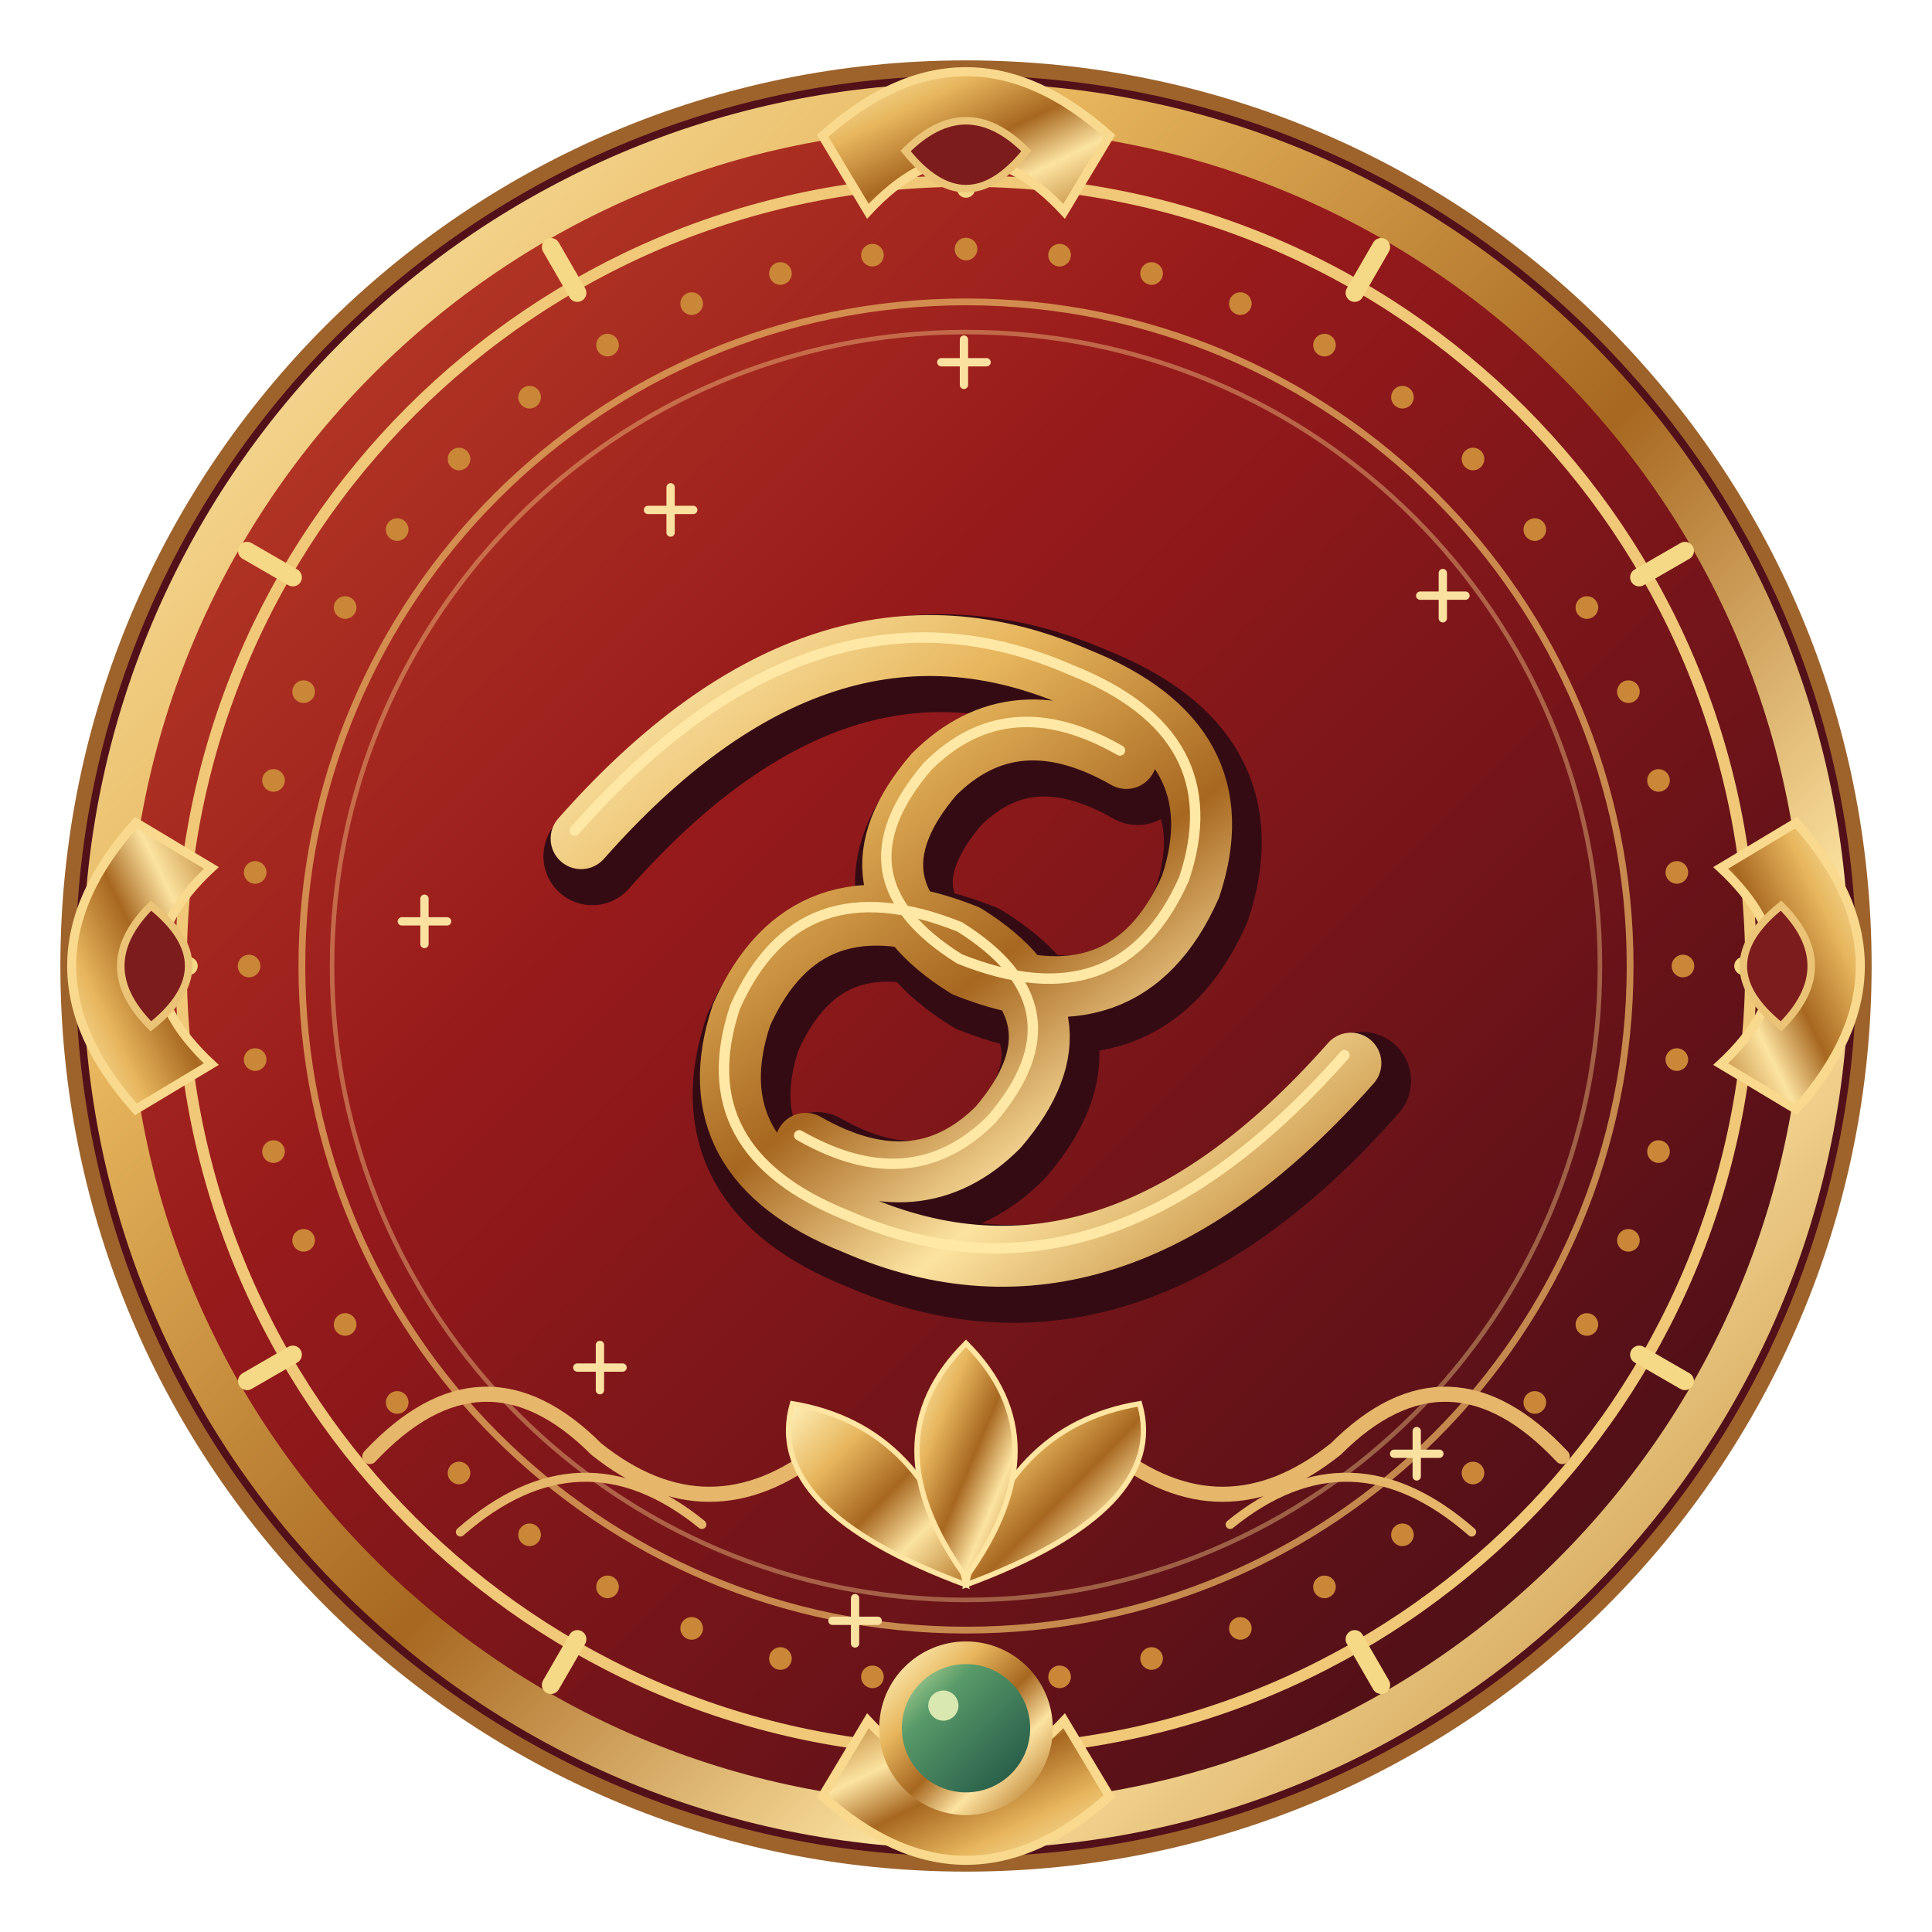
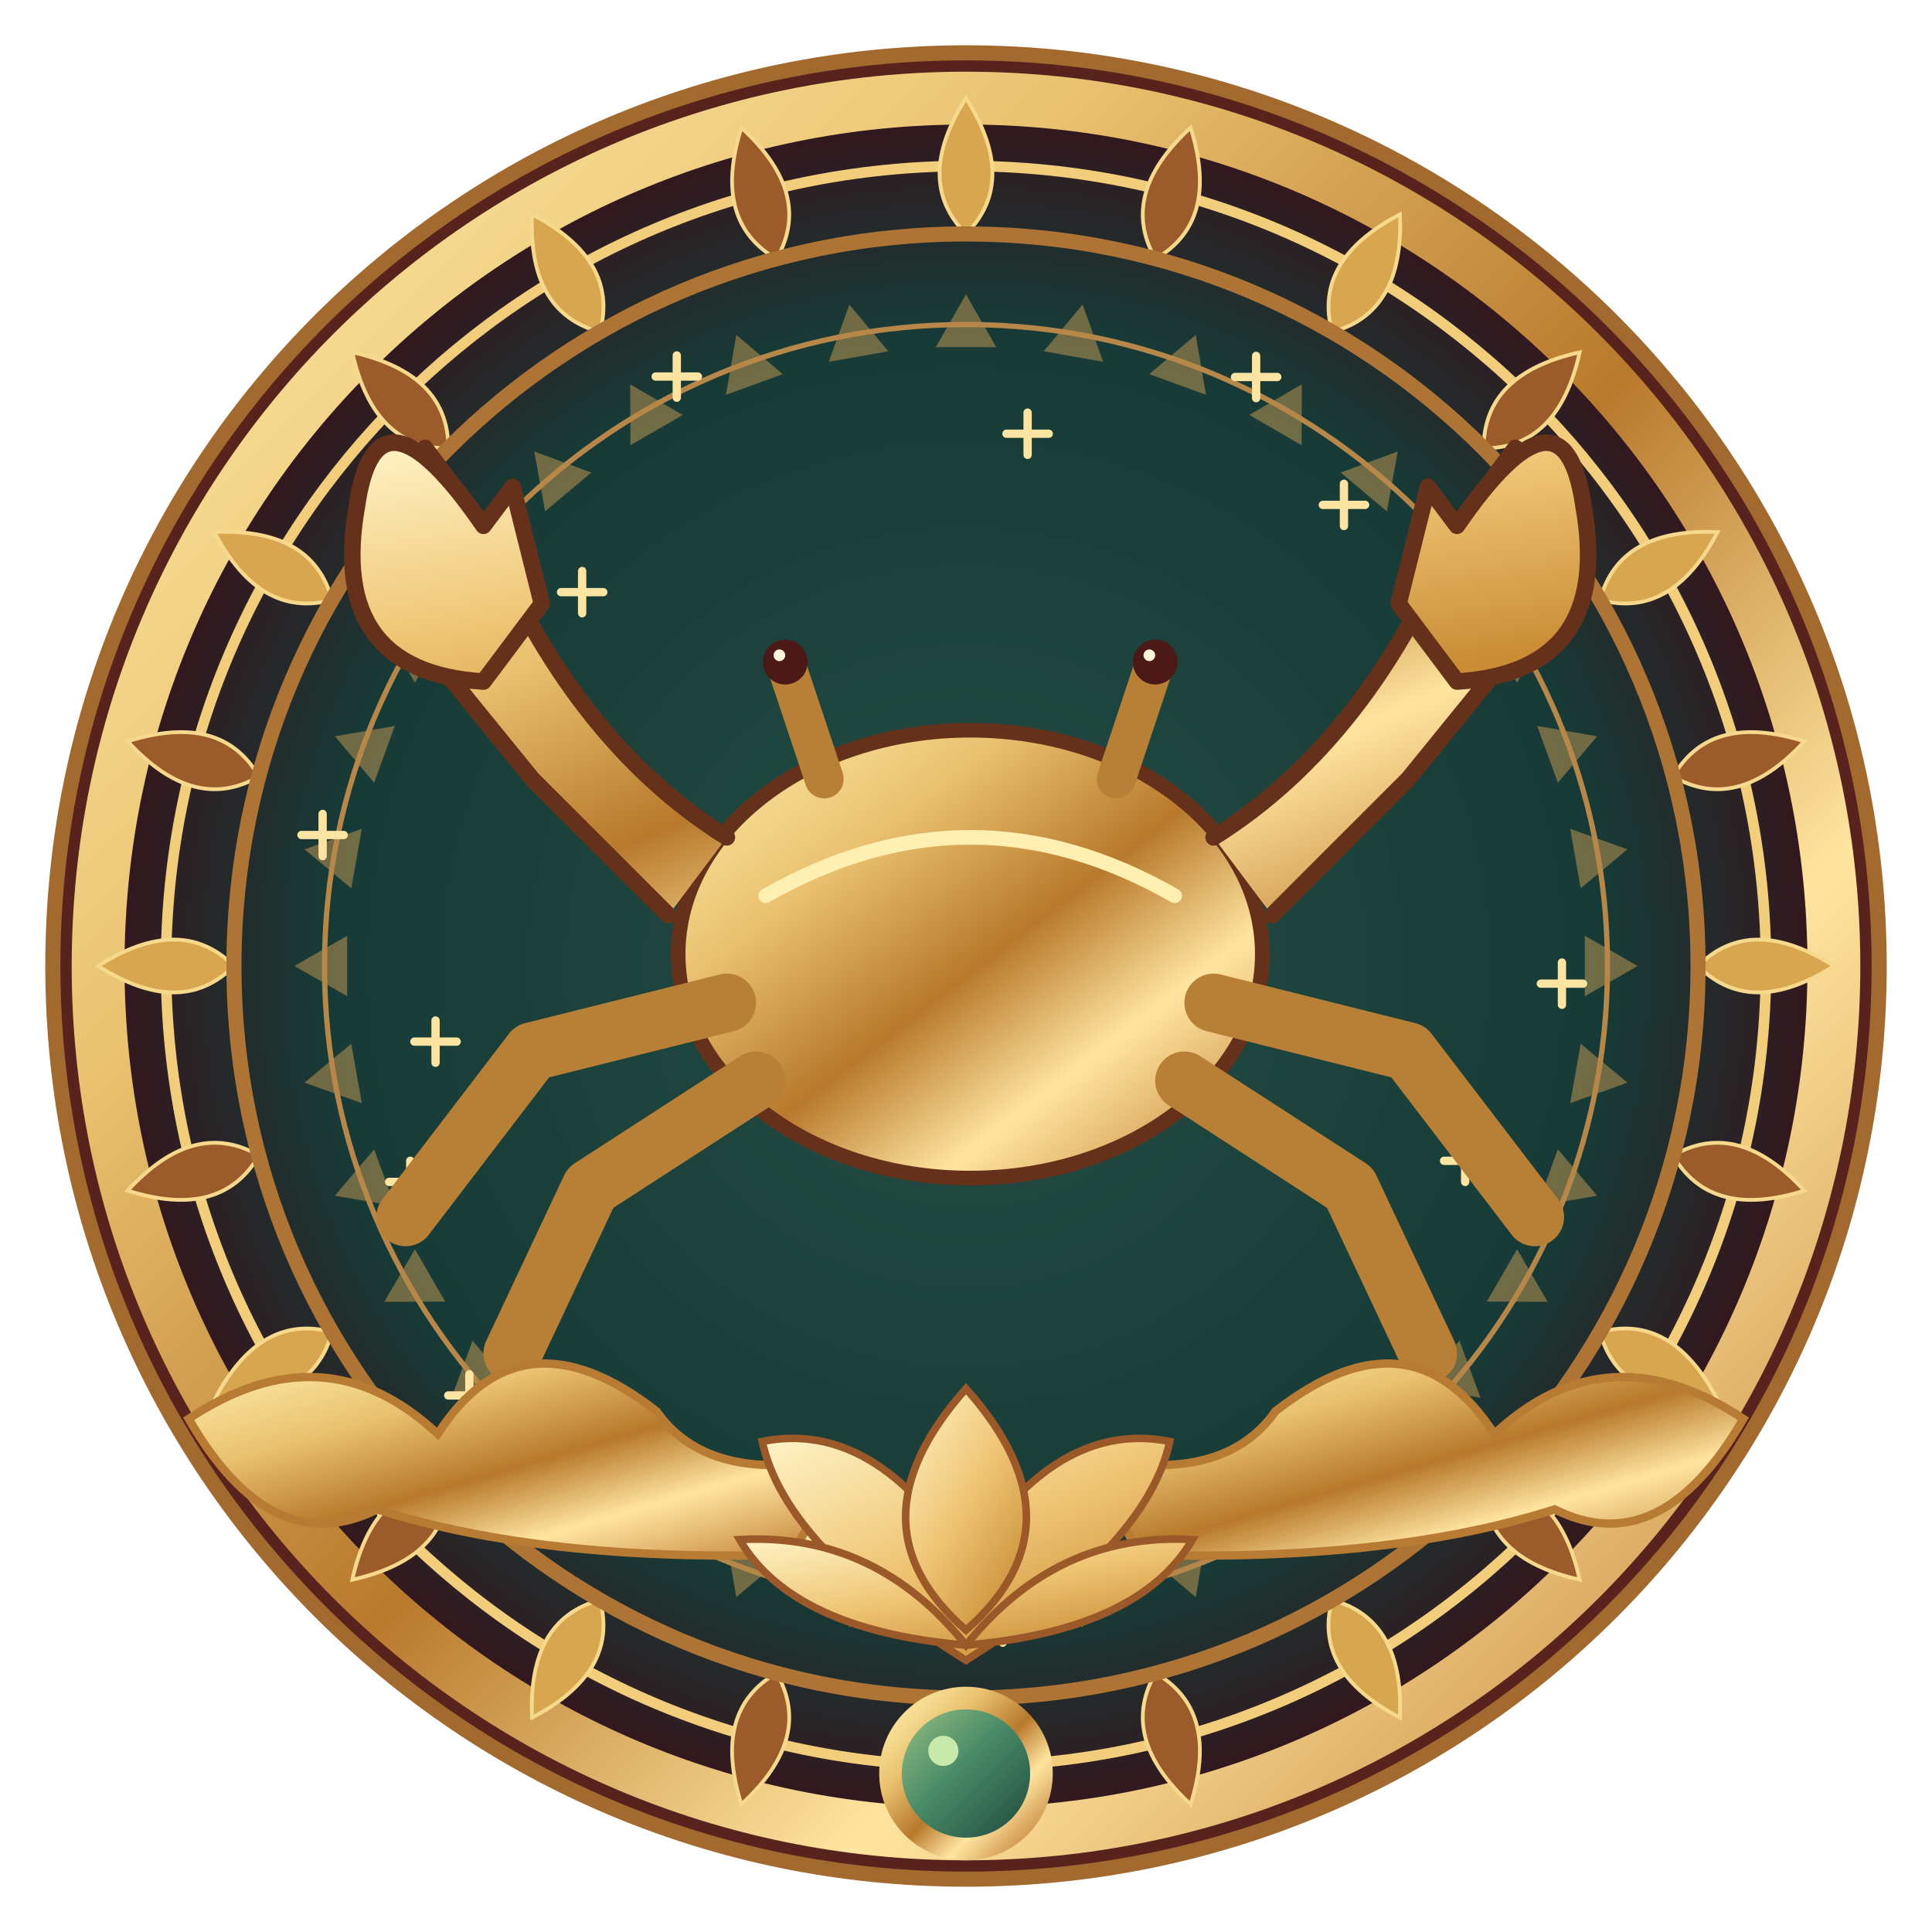
- <svg xmlns="http://www.w3.org/2000/svg" width="256" height="256" viewBox="0 0 256 256">
+ <svg xmlns="http://www.w3.org/2000/svg" viewBox="0 0 256 256" width="256" height="256">
  <defs>
-     <linearGradient id="red" x1="0" y1="0" x2="1" y2="1">
-       <stop offset="0" stop-color="#C3472A" />
-       <stop offset=".38" stop-color="#971A1B" />
-       <stop offset="1" stop-color="#390C16" />
+     <linearGradient id="gold" x1="0" y1="0" x2="1" y2="1">
+       <stop offset="0" stop-color="#FFF0AC" />
+       <stop offset=".28" stop-color="#EAC271" />
+       <stop offset=".52" stop-color="#B8792C" />
+       <stop offset=".72" stop-color="#FFE5A0" />
+       <stop offset="1" stop-color="#BD772C" />
    </linearGradient>
-     <linearGradient id="gold" x1="0" y1="0" x2="1" y2="1">
-       <stop offset="0" stop-color="#FFF1BB" />
-       <stop offset=".28" stop-color="#E7B65D" />
-       <stop offset=".53" stop-color="#A76720" />
-       <stop offset=".73" stop-color="#FCE3A0" />
-       <stop offset="1" stop-color="#B77A2B" />
+     <linearGradient id="light" x1="0" y1="0" x2=".8" y2="1">
+       <stop offset="0" stop-color="#FFF4C7" />
+       <stop offset=".52" stop-color="#EFC575" />
+       <stop offset="1" stop-color="#CA8D36" />
+     </linearGradient>
+     <linearGradient id="dark" x1="0" y1="0" x2="1" y2="1">
+       <stop offset="0" stop-color="#D3A04B" />
+       <stop offset=".58" stop-color="#9B5726" />
+       <stop offset="1" stop-color="#67301D" />
    </linearGradient>
    <linearGradient id="jade" x1="0" y1="0" x2="1" y2="1">
-       <stop offset="0" stop-color="#D9F0AE" />
-       <stop offset=".32" stop-color="#589A68" />
-       <stop offset="1" stop-color="#17483F" />
+       <stop offset="0" stop-color="#A4C987" />
+       <stop offset=".45" stop-color="#4B8C68" />
+       <stop offset="1" stop-color="#173F39" />
    </linearGradient>
+     <radialGradient id="lacquer">
+       <stop offset="0" stop-color="#244E43" />
+       <stop offset=".74" stop-color="#173A36" />
+       <stop offset="1" stop-color="#37131B" />
+     </radialGradient>
  </defs>
-   <circle cx="128" cy="128" r="119" fill="#521019" stroke="#9D632B" stroke-width="2" />
-   <circle cx="128" cy="128" r="114" fill="url(#red)" stroke="url(#gold)" stroke-width="6" />
-   <circle cx="128" cy="128" r="104" fill="none" stroke="#F0C878" stroke-width="1.5" />
-   <path d="M231.00 128.00 L238.00 128.00" stroke="#F6D986" stroke-width="2.4" stroke-linecap="round" />
-   <path d="M217.20 179.50 L223.26 183.00" stroke="#F6D986" stroke-width="2.4" stroke-linecap="round" />
-   <path d="M179.50 217.20 L183.00 223.26" stroke="#F6D986" stroke-width="2.4" stroke-linecap="round" />
-   <path d="M128.00 231.00 L128.00 238.00" stroke="#F6D986" stroke-width="2.4" stroke-linecap="round" />
-   <path d="M76.50 217.20 L73.00 223.26" stroke="#F6D986" stroke-width="2.4" stroke-linecap="round" />
-   <path d="M38.80 179.50 L32.74 183.00" stroke="#F6D986" stroke-width="2.4" stroke-linecap="round" />
-   <path d="M25.00 128.00 L18.00 128.00" stroke="#F6D986" stroke-width="2.4" stroke-linecap="round" />
-   <path d="M38.80 76.50 L32.74 73.00" stroke="#F6D986" stroke-width="2.4" stroke-linecap="round" />
-   <path d="M76.50 38.80 L73.00 32.74" stroke="#F6D986" stroke-width="2.4" stroke-linecap="round" />
-   <path d="M128.00 25.00 L128.00 18.00" stroke="#F6D986" stroke-width="2.4" stroke-linecap="round" />
-   <path d="M179.50 38.80 L183.00 32.74" stroke="#F6D986" stroke-width="2.4" stroke-linecap="round" />
-   <path d="M217.20 76.50 L223.26 73.00" stroke="#F6D986" stroke-width="2.4" stroke-linecap="round" />
-   <circle cx="223.00" cy="128.00" r="1.5" fill="#CB8738" />
-   <circle cx="222.19" cy="140.40" r="1.5" fill="#CB8738" />
-   <circle cx="219.76" cy="152.59" r="1.5" fill="#CB8738" />
-   <circle cx="215.77" cy="164.35" r="1.5" fill="#CB8738" />
-   <circle cx="210.27" cy="175.50" r="1.5" fill="#CB8738" />
-   <circle cx="203.37" cy="185.83" r="1.5" fill="#CB8738" />
-   <circle cx="195.18" cy="195.18" r="1.5" fill="#CB8738" />
-   <circle cx="185.83" cy="203.37" r="1.5" fill="#CB8738" />
-   <circle cx="175.50" cy="210.27" r="1.5" fill="#CB8738" />
-   <circle cx="164.35" cy="215.77" r="1.5" fill="#CB8738" />
-   <circle cx="152.59" cy="219.76" r="1.5" fill="#CB8738" />
-   <circle cx="140.40" cy="222.19" r="1.5" fill="#CB8738" />
-   <circle cx="128.00" cy="223.00" r="1.5" fill="#CB8738" />
-   <circle cx="115.60" cy="222.19" r="1.5" fill="#CB8738" />
-   <circle cx="103.41" cy="219.76" r="1.5" fill="#CB8738" />
-   <circle cx="91.65" cy="215.77" r="1.5" fill="#CB8738" />
-   <circle cx="80.50" cy="210.27" r="1.5" fill="#CB8738" />
-   <circle cx="70.17" cy="203.37" r="1.5" fill="#CB8738" />
-   <circle cx="60.82" cy="195.18" r="1.5" fill="#CB8738" />
-   <circle cx="52.63" cy="185.83" r="1.5" fill="#CB8738" />
-   <circle cx="45.73" cy="175.50" r="1.5" fill="#CB8738" />
-   <circle cx="40.23" cy="164.35" r="1.5" fill="#CB8738" />
-   <circle cx="36.24" cy="152.59" r="1.5" fill="#CB8738" />
-   <circle cx="33.81" cy="140.40" r="1.5" fill="#CB8738" />
-   <circle cx="33.00" cy="128.00" r="1.5" fill="#CB8738" />
-   <circle cx="33.81" cy="115.60" r="1.5" fill="#CB8738" />
-   <circle cx="36.24" cy="103.41" r="1.5" fill="#CB8738" />
-   <circle cx="40.23" cy="91.65" r="1.5" fill="#CB8738" />
-   <circle cx="45.73" cy="80.50" r="1.5" fill="#CB8738" />
-   <circle cx="52.63" cy="70.17" r="1.5" fill="#CB8738" />
-   <circle cx="60.82" cy="60.82" r="1.5" fill="#CB8738" />
-   <circle cx="70.17" cy="52.63" r="1.5" fill="#CB8738" />
-   <circle cx="80.50" cy="45.73" r="1.5" fill="#CB8738" />
-   <circle cx="91.65" cy="40.23" r="1.5" fill="#CB8738" />
-   <circle cx="103.41" cy="36.24" r="1.5" fill="#CB8738" />
-   <circle cx="115.60" cy="33.81" r="1.5" fill="#CB8738" />
-   <circle cx="128.00" cy="33.00" r="1.5" fill="#CB8738" />
-   <circle cx="140.40" cy="33.81" r="1.5" fill="#CB8738" />
-   <circle cx="152.59" cy="36.24" r="1.5" fill="#CB8738" />
-   <circle cx="164.35" cy="40.23" r="1.5" fill="#CB8738" />
-   <circle cx="175.50" cy="45.73" r="1.5" fill="#CB8738" />
-   <circle cx="185.83" cy="52.63" r="1.5" fill="#CB8738" />
-   <circle cx="195.18" cy="60.82" r="1.5" fill="#CB8738" />
-   <circle cx="203.37" cy="70.17" r="1.5" fill="#CB8738" />
-   <circle cx="210.27" cy="80.50" r="1.5" fill="#CB8738" />
-   <circle cx="215.77" cy="91.65" r="1.5" fill="#CB8738" />
-   <circle cx="219.76" cy="103.41" r="1.5" fill="#CB8738" />
-   <circle cx="222.19" cy="115.60" r="1.5" fill="#CB8738" />
-   <g transform="rotate(0 128 128)">
-     <path d="M109 18 Q128 1 147 18 L141 28 Q128 14 115 28 Z" fill="url(#gold)" stroke="#F9D98D" stroke-width="1.2" />
-     <path d="M120 20 Q128 12 136 20 Q128 30 120 20Z" fill="#7D1C1D" stroke="#EBC376" stroke-width="1" />
+   <circle cx="128" cy="128" r="121" fill="#58231C" stroke="#A36A30" stroke-width="2" />
+   <circle cx="128" cy="128" r="115" fill="url(#lacquer)" stroke="url(#gold)" stroke-width="7" />
+   <circle cx="128" cy="128" r="106" fill="none" stroke="#F2CD7B" stroke-width="1.4" />
+   <path transform="rotate(0 128 128)" d="M128 13Q121 24 128 31Q135 24 128 13Z" fill="#D8A64E" stroke="#F7D98E" stroke-width=".5" />
+   <path transform="rotate(15 128 128)" d="M128 13Q121 24 128 31Q135 24 128 13Z" fill="#9B5B2A" stroke="#F7D98E" stroke-width=".5" />
+   <path transform="rotate(30 128 128)" d="M128 13Q121 24 128 31Q135 24 128 13Z" fill="#D8A64E" stroke="#F7D98E" stroke-width=".5" />
+   <path transform="rotate(45 128 128)" d="M128 13Q121 24 128 31Q135 24 128 13Z" fill="#9B5B2A" stroke="#F7D98E" stroke-width=".5" />
+   <path transform="rotate(60 128 128)" d="M128 13Q121 24 128 31Q135 24 128 13Z" fill="#D8A64E" stroke="#F7D98E" stroke-width=".5" />
+   <path transform="rotate(75 128 128)" d="M128 13Q121 24 128 31Q135 24 128 13Z" fill="#9B5B2A" stroke="#F7D98E" stroke-width=".5" />
+   <path transform="rotate(90 128 128)" d="M128 13Q121 24 128 31Q135 24 128 13Z" fill="#D8A64E" stroke="#F7D98E" stroke-width=".5" />
+   <path transform="rotate(105 128 128)" d="M128 13Q121 24 128 31Q135 24 128 13Z" fill="#9B5B2A" stroke="#F7D98E" stroke-width=".5" />
+   <path transform="rotate(120 128 128)" d="M128 13Q121 24 128 31Q135 24 128 13Z" fill="#D8A64E" stroke="#F7D98E" stroke-width=".5" />
+   <path transform="rotate(135 128 128)" d="M128 13Q121 24 128 31Q135 24 128 13Z" fill="#9B5B2A" stroke="#F7D98E" stroke-width=".5" />
+   <path transform="rotate(150 128 128)" d="M128 13Q121 24 128 31Q135 24 128 13Z" fill="#D8A64E" stroke="#F7D98E" stroke-width=".5" />
+   <path transform="rotate(165 128 128)" d="M128 13Q121 24 128 31Q135 24 128 13Z" fill="#9B5B2A" stroke="#F7D98E" stroke-width=".5" />
+   <path transform="rotate(180 128 128)" d="M128 13Q121 24 128 31Q135 24 128 13Z" fill="#D8A64E" stroke="#F7D98E" stroke-width=".5" />
+   <path transform="rotate(195 128 128)" d="M128 13Q121 24 128 31Q135 24 128 13Z" fill="#9B5B2A" stroke="#F7D98E" stroke-width=".5" />
+   <path transform="rotate(210 128 128)" d="M128 13Q121 24 128 31Q135 24 128 13Z" fill="#D8A64E" stroke="#F7D98E" stroke-width=".5" />
+   <path transform="rotate(225 128 128)" d="M128 13Q121 24 128 31Q135 24 128 13Z" fill="#9B5B2A" stroke="#F7D98E" stroke-width=".5" />
+   <path transform="rotate(240 128 128)" d="M128 13Q121 24 128 31Q135 24 128 13Z" fill="#D8A64E" stroke="#F7D98E" stroke-width=".5" />
+   <path transform="rotate(255 128 128)" d="M128 13Q121 24 128 31Q135 24 128 13Z" fill="#9B5B2A" stroke="#F7D98E" stroke-width=".5" />
+   <path transform="rotate(270 128 128)" d="M128 13Q121 24 128 31Q135 24 128 13Z" fill="#D8A64E" stroke="#F7D98E" stroke-width=".5" />
+   <path transform="rotate(285 128 128)" d="M128 13Q121 24 128 31Q135 24 128 13Z" fill="#9B5B2A" stroke="#F7D98E" stroke-width=".5" />
+   <path transform="rotate(300 128 128)" d="M128 13Q121 24 128 31Q135 24 128 13Z" fill="#D8A64E" stroke="#F7D98E" stroke-width=".5" />
+   <path transform="rotate(315 128 128)" d="M128 13Q121 24 128 31Q135 24 128 13Z" fill="#9B5B2A" stroke="#F7D98E" stroke-width=".5" />
+   <path transform="rotate(330 128 128)" d="M128 13Q121 24 128 31Q135 24 128 13Z" fill="#D8A64E" stroke="#F7D98E" stroke-width=".5" />
+   <path transform="rotate(345 128 128)" d="M128 13Q121 24 128 31Q135 24 128 13Z" fill="#9B5B2A" stroke="#F7D98E" stroke-width=".5" />
+   <circle cx="128" cy="128" r="97" fill="none" stroke="#AD7435" stroke-width="2" />
+   <path transform="rotate(0 128 128)" d="M128 39l-4 7h8Z" fill="#D1A055" opacity=".48" />
+   <path transform="rotate(10 128 128)" d="M128 39l-4 7h8Z" fill="#D1A055" opacity=".48" />
+   <path transform="rotate(20 128 128)" d="M128 39l-4 7h8Z" fill="#D1A055" opacity=".48" />
+   <path transform="rotate(30 128 128)" d="M128 39l-4 7h8Z" fill="#D1A055" opacity=".48" />
+   <path transform="rotate(40 128 128)" d="M128 39l-4 7h8Z" fill="#D1A055" opacity=".48" />
+   <path transform="rotate(50 128 128)" d="M128 39l-4 7h8Z" fill="#D1A055" opacity=".48" />
+   <path transform="rotate(60 128 128)" d="M128 39l-4 7h8Z" fill="#D1A055" opacity=".48" />
+   <path transform="rotate(70 128 128)" d="M128 39l-4 7h8Z" fill="#D1A055" opacity=".48" />
+   <path transform="rotate(80 128 128)" d="M128 39l-4 7h8Z" fill="#D1A055" opacity=".48" />
+   <path transform="rotate(90 128 128)" d="M128 39l-4 7h8Z" fill="#D1A055" opacity=".48" />
+   <path transform="rotate(100 128 128)" d="M128 39l-4 7h8Z" fill="#D1A055" opacity=".48" />
+   <path transform="rotate(110 128 128)" d="M128 39l-4 7h8Z" fill="#D1A055" opacity=".48" />
+   <path transform="rotate(120 128 128)" d="M128 39l-4 7h8Z" fill="#D1A055" opacity=".48" />
+   <path transform="rotate(130 128 128)" d="M128 39l-4 7h8Z" fill="#D1A055" opacity=".48" />
+   <path transform="rotate(140 128 128)" d="M128 39l-4 7h8Z" fill="#D1A055" opacity=".48" />
+   <path transform="rotate(150 128 128)" d="M128 39l-4 7h8Z" fill="#D1A055" opacity=".48" />
+   <path transform="rotate(160 128 128)" d="M128 39l-4 7h8Z" fill="#D1A055" opacity=".48" />
+   <path transform="rotate(170 128 128)" d="M128 39l-4 7h8Z" fill="#D1A055" opacity=".48" />
+   <path transform="rotate(180 128 128)" d="M128 39l-4 7h8Z" fill="#D1A055" opacity=".48" />
+   <path transform="rotate(190 128 128)" d="M128 39l-4 7h8Z" fill="#D1A055" opacity=".48" />
+   <path transform="rotate(200 128 128)" d="M128 39l-4 7h8Z" fill="#D1A055" opacity=".48" />
+   <path transform="rotate(210 128 128)" d="M128 39l-4 7h8Z" fill="#D1A055" opacity=".48" />
+   <path transform="rotate(220 128 128)" d="M128 39l-4 7h8Z" fill="#D1A055" opacity=".48" />
+   <path transform="rotate(230 128 128)" d="M128 39l-4 7h8Z" fill="#D1A055" opacity=".48" />
+   <path transform="rotate(240 128 128)" d="M128 39l-4 7h8Z" fill="#D1A055" opacity=".48" />
+   <path transform="rotate(250 128 128)" d="M128 39l-4 7h8Z" fill="#D1A055" opacity=".48" />
+   <path transform="rotate(260 128 128)" d="M128 39l-4 7h8Z" fill="#D1A055" opacity=".48" />
+   <path transform="rotate(270 128 128)" d="M128 39l-4 7h8Z" fill="#D1A055" opacity=".48" />
+   <path transform="rotate(280 128 128)" d="M128 39l-4 7h8Z" fill="#D1A055" opacity=".48" />
+   <path transform="rotate(290 128 128)" d="M128 39l-4 7h8Z" fill="#D1A055" opacity=".48" />
+   <path transform="rotate(300 128 128)" d="M128 39l-4 7h8Z" fill="#D1A055" opacity=".48" />
+   <path transform="rotate(310 128 128)" d="M128 39l-4 7h8Z" fill="#D1A055" opacity=".48" />
+   <path transform="rotate(320 128 128)" d="M128 39l-4 7h8Z" fill="#D1A055" opacity=".48" />
+   <path transform="rotate(330 128 128)" d="M128 39l-4 7h8Z" fill="#D1A055" opacity=".48" />
+   <path transform="rotate(340 128 128)" d="M128 39l-4 7h8Z" fill="#D1A055" opacity=".48" />
+   <path transform="rotate(350 128 128)" d="M128 39l-4 7h8Z" fill="#D1A055" opacity=".48" />
+   <circle cx="128" cy="128" r="85" fill="none" stroke="#B78649" stroke-width=".7" />
+   <path d="M54.911 138.02h5.6M57.711 135.22v5.6" stroke="#FCE5A3" stroke-width="1.1" stroke-linecap="round" />
+   <path d="M175.28 66.901h5.6M178.08 64.101v5.6" stroke="#FCE5A3" stroke-width="1.1" stroke-linecap="round" />
+   <path d="M130.068 214.864h5.6M132.868 212.064v5.6" stroke="#FCE5A3" stroke-width="1.1" stroke-linecap="round" />
+   <path d="M74.338 78.461h5.6M77.138 75.661v5.6" stroke="#FCE5A3" stroke-width="1.1" stroke-linecap="round" />
+   <path d="M204.165 130.34h5.6M206.965 127.54v5.6" stroke="#FCE5A3" stroke-width="1.1" stroke-linecap="round" />
+   <path d="M59.391 184.905h5.6M62.191 182.105v5.6" stroke="#FCE5A3" stroke-width="1.1" stroke-linecap="round" />
+   <path d="M133.364 57.471h5.6M136.164 54.671v5.6" stroke="#FCE5A3" stroke-width="1.1" stroke-linecap="round" />
+   <path d="M171.573 191.957h5.6M174.373 189.157v5.6" stroke="#FCE5A3" stroke-width="1.1" stroke-linecap="round" />
+   <path d="M39.949 110.643h5.6M42.749 107.843v5.6" stroke="#FCE5A3" stroke-width="1.1" stroke-linecap="round" />
+   <path d="M186.034 91.39h5.6M188.834 88.59v5.6" stroke="#FCE5A3" stroke-width="1.1" stroke-linecap="round" />
+   <path d="M102.878 203.781h5.6M105.678 200.981v5.6" stroke="#FCE5A3" stroke-width="1.1" stroke-linecap="round" />
+   <path d="M86.878 49.895h5.6M89.678 47.095v5.6" stroke="#FCE5A3" stroke-width="1.1" stroke-linecap="round" />
+   <path d="M191.342 153.812h5.6M194.142 151.012v5.6" stroke="#FCE5A3" stroke-width="1.1" stroke-linecap="round" />
+   <path d="M51.561 156.606h5.6M54.361 153.806v5.6" stroke="#FCE5A3" stroke-width="1.1" stroke-linecap="round" />
+   <path d="M163.643 49.954h5.6M166.443 47.154v5.6" stroke="#FCE5A3" stroke-width="1.1" stroke-linecap="round" />
+   <g transform="translate(46 40) scale(1.29)">
+     <ellipse cx="64" cy="67" rx="30" ry="23" fill="url(#gold)" stroke="#66311B" stroke-width="1.5" />
+     <path d="M39 55Q23 45 14 23 L8 15 6 33 19 49 33 63 M89 55Q105 45 114 23 L120 15 122 33 109 49 95 63" fill="url(#gold)" stroke="#66311B" stroke-width="1.7" stroke-linecap="round" stroke-linejoin="round" />
+     <path d="M14 23Q3 7 1 21 Q-2 38 14 39 L20 31 17 19Z M114 23Q125 7 127 21 Q130 38 114 39 L108 31 111 19Z" fill="url(#light)" stroke="#66311B" stroke-width="1.7" stroke-linecap="round" stroke-linejoin="round" />
+     <path d="M39 72l-20 5 -13 17 M42 80l-17 11 -8 17 M89 72l20 5 13 17 M86 80l17 11 8 17" fill="none" stroke="#B88036" stroke-width="6" stroke-linecap="round" stroke-linejoin="round" />
+     <path d="M49 49l-4-12 M79 49l4-12" fill="none" stroke="#B88036" stroke-width="4" stroke-linecap="round" stroke-linejoin="round" />
+     <circle cx="45" cy="37" r="2.3" fill="#4A1816" stroke="none" />
+     <circle cx="44.4" cy="36.3" r="0.6" fill="#FFF5D8" stroke="none" />
+     <circle cx="83" cy="37" r="2.3" fill="#4A1816" stroke="none" />
+     <circle cx="82.4" cy="36.3" r="0.6" fill="#FFF5D8" stroke="none" />
+     <path d="M43 61Q64 49 85 61" fill="none" stroke="#FFF0B1" stroke-width="1.5" stroke-linecap="round" stroke-linejoin="round" />
  </g>
-   <g transform="rotate(90 128 128)">
-     <path d="M109 18 Q128 1 147 18 L141 28 Q128 14 115 28 Z" fill="url(#gold)" stroke="#F9D98D" stroke-width="1.2" />
-     <path d="M120 20 Q128 12 136 20 Q128 30 120 20Z" fill="#7D1C1D" stroke="#EBC376" stroke-width="1" />
+   <g fill="url(#gold)" stroke="#B87B34" stroke-width="1.1">
+     <path d="M25 188Q43 176 58 190Q69 173 87 187Q94 197 112 193L105 206Q72 207 50 200Q36 207 25 188Z" />
+     <path d="M231 188Q213 176 198 190Q187 173 169 187Q162 197 144 193L151 206Q184 207 206 200Q220 207 231 188Z" />
  </g>
-   <g transform="rotate(180 128 128)">
-     <path d="M109 18 Q128 1 147 18 L141 28 Q128 14 115 28 Z" fill="url(#gold)" stroke="#F9D98D" stroke-width="1.2" />
-     <path d="M120 20 Q128 12 136 20 Q128 30 120 20Z" fill="#7D1C1D" stroke="#EBC376" stroke-width="1" />
+   <g fill="url(#light)" stroke="#9B5828" stroke-width="1">
+     <path d="M128 220Q104 205 101 191Q116 188 128 207Q140 188 155 191Q152 205 128 220Z" />
+     <path d="M128 216Q112 202 128 184Q144 202 128 216Z" />
+     <path d="M128 218Q105 216 98 204Q116 203 128 218Q140 203 158 204Q151 216 128 218Z" />
  </g>
-   <g transform="rotate(270 128 128)">
-     <path d="M109 18 Q128 1 147 18 L141 28 Q128 14 115 28 Z" fill="url(#gold)" stroke="#F9D98D" stroke-width="1.2" />
-     <path d="M120 20 Q128 12 136 20 Q128 30 120 20Z" fill="#7D1C1D" stroke="#EBC376" stroke-width="1" />
-   </g>
-   <circle cx="128" cy="128" r="88" fill="none" stroke="#DFA65B" stroke-width=".9" opacity=".8" />
-   <circle cx="128" cy="128" r="84" fill="none" stroke="#F9D58C" stroke-width=".6" opacity=".4" />
-   <path d="M76.494 181.208h6 M79.494 178.208v6" stroke="#FBE1A0" stroke-width="1.1" stroke-linecap="round" />
-   <path d="M124.729 48h6 M127.729 45v6" stroke="#FBE1A0" stroke-width="1.1" stroke-linecap="round" />
-   <path d="M184.725 192.629h6 M187.725 189.629v6" stroke="#FBE1A0" stroke-width="1.1" stroke-linecap="round" />
-   <path d="M53.243 122.087h6 M56.243 119.087v6" stroke="#FBE1A0" stroke-width="1.1" stroke-linecap="round" />
-   <path d="M188.181 78.927h6 M191.181 75.927v6" stroke="#FBE1A0" stroke-width="1.1" stroke-linecap="round" />
-   <path d="M110.3 214.764h6 M113.3 211.764v6" stroke="#FBE1A0" stroke-width="1.1" stroke-linecap="round" />
-   <path d="M85.858 67.569h6 M88.858 64.569v6" stroke="#FBE1A0" stroke-width="1.1" stroke-linecap="round" />
-   <g transform="translate(60 58) scale(2.125)" fill="none" stroke-linecap="round" stroke-linejoin="round">
-     <path d="M8 25 Q23 8 39 15 Q49 19 46 28 Q42 37 32 33 Q24 28 30 21 Q35 16 42 20 M56 39 Q41 56 25 49 Q15 45 18 36 Q22 27 32 31 Q40 36 34 43 Q29 48 22 44" stroke="#350B13" stroke-width="6.1" transform="translate(0.7 1.1)" />
-     <path d="M8 25 Q23 8 39 15 Q49 19 46 28 Q42 37 32 33 Q24 28 30 21 Q35 16 42 20 M56 39 Q41 56 25 49 Q15 45 18 36 Q22 27 32 31 Q40 36 34 43 Q29 48 22 44" stroke="url(#gold)" stroke-width="3.8" />
-     <path d="M8 25 Q23 8 39 15 Q49 19 46 28 Q42 37 32 33 Q24 28 30 21 Q35 16 42 20 M56 39 Q41 56 25 49 Q15 45 18 36 Q22 27 32 31 Q40 36 34 43 Q29 48 22 44" stroke="#FFE8A5" stroke-width=".65" transform="translate(-0.4 -0.5)" />
-   </g>
-   <g fill="none" stroke="#E6B66B" stroke-linecap="round" stroke-linejoin="round">
-     <path d="M49 193 Q64 177 79 192 Q94 204 109 192 M147 192 Q162 204 177 192 Q192 177 207 193" stroke-width="2" />
-     <path d="M61 203 Q77 189 93 202 M163 202 Q179 189 195 203" stroke-width="1.2" />
-   </g>
-   <g fill="url(#gold)" stroke="#FFE5A2" stroke-width=".7">
-     <path d="M128 210 Q101 200 105 186 Q123 189 128 210Z" />
-     <path d="M128 210 Q155 200 151 186 Q133 189 128 210Z" />
-     <path d="M128 209 Q115 191 128 178 Q141 191 128 209Z" />
-   </g>
-   <circle cx="128" cy="229" r="10" fill="url(#jade)" stroke="url(#gold)" stroke-width="3" />
-   <circle cx="125" cy="226" r="2" fill="#D8E8B0" />
+   <circle cx="128" cy="235" r="10" fill="url(#jade)" stroke="url(#gold)" stroke-width="3" />
+   <circle cx="125" cy="232" r="2" fill="#C8E8AC" />
</svg>
